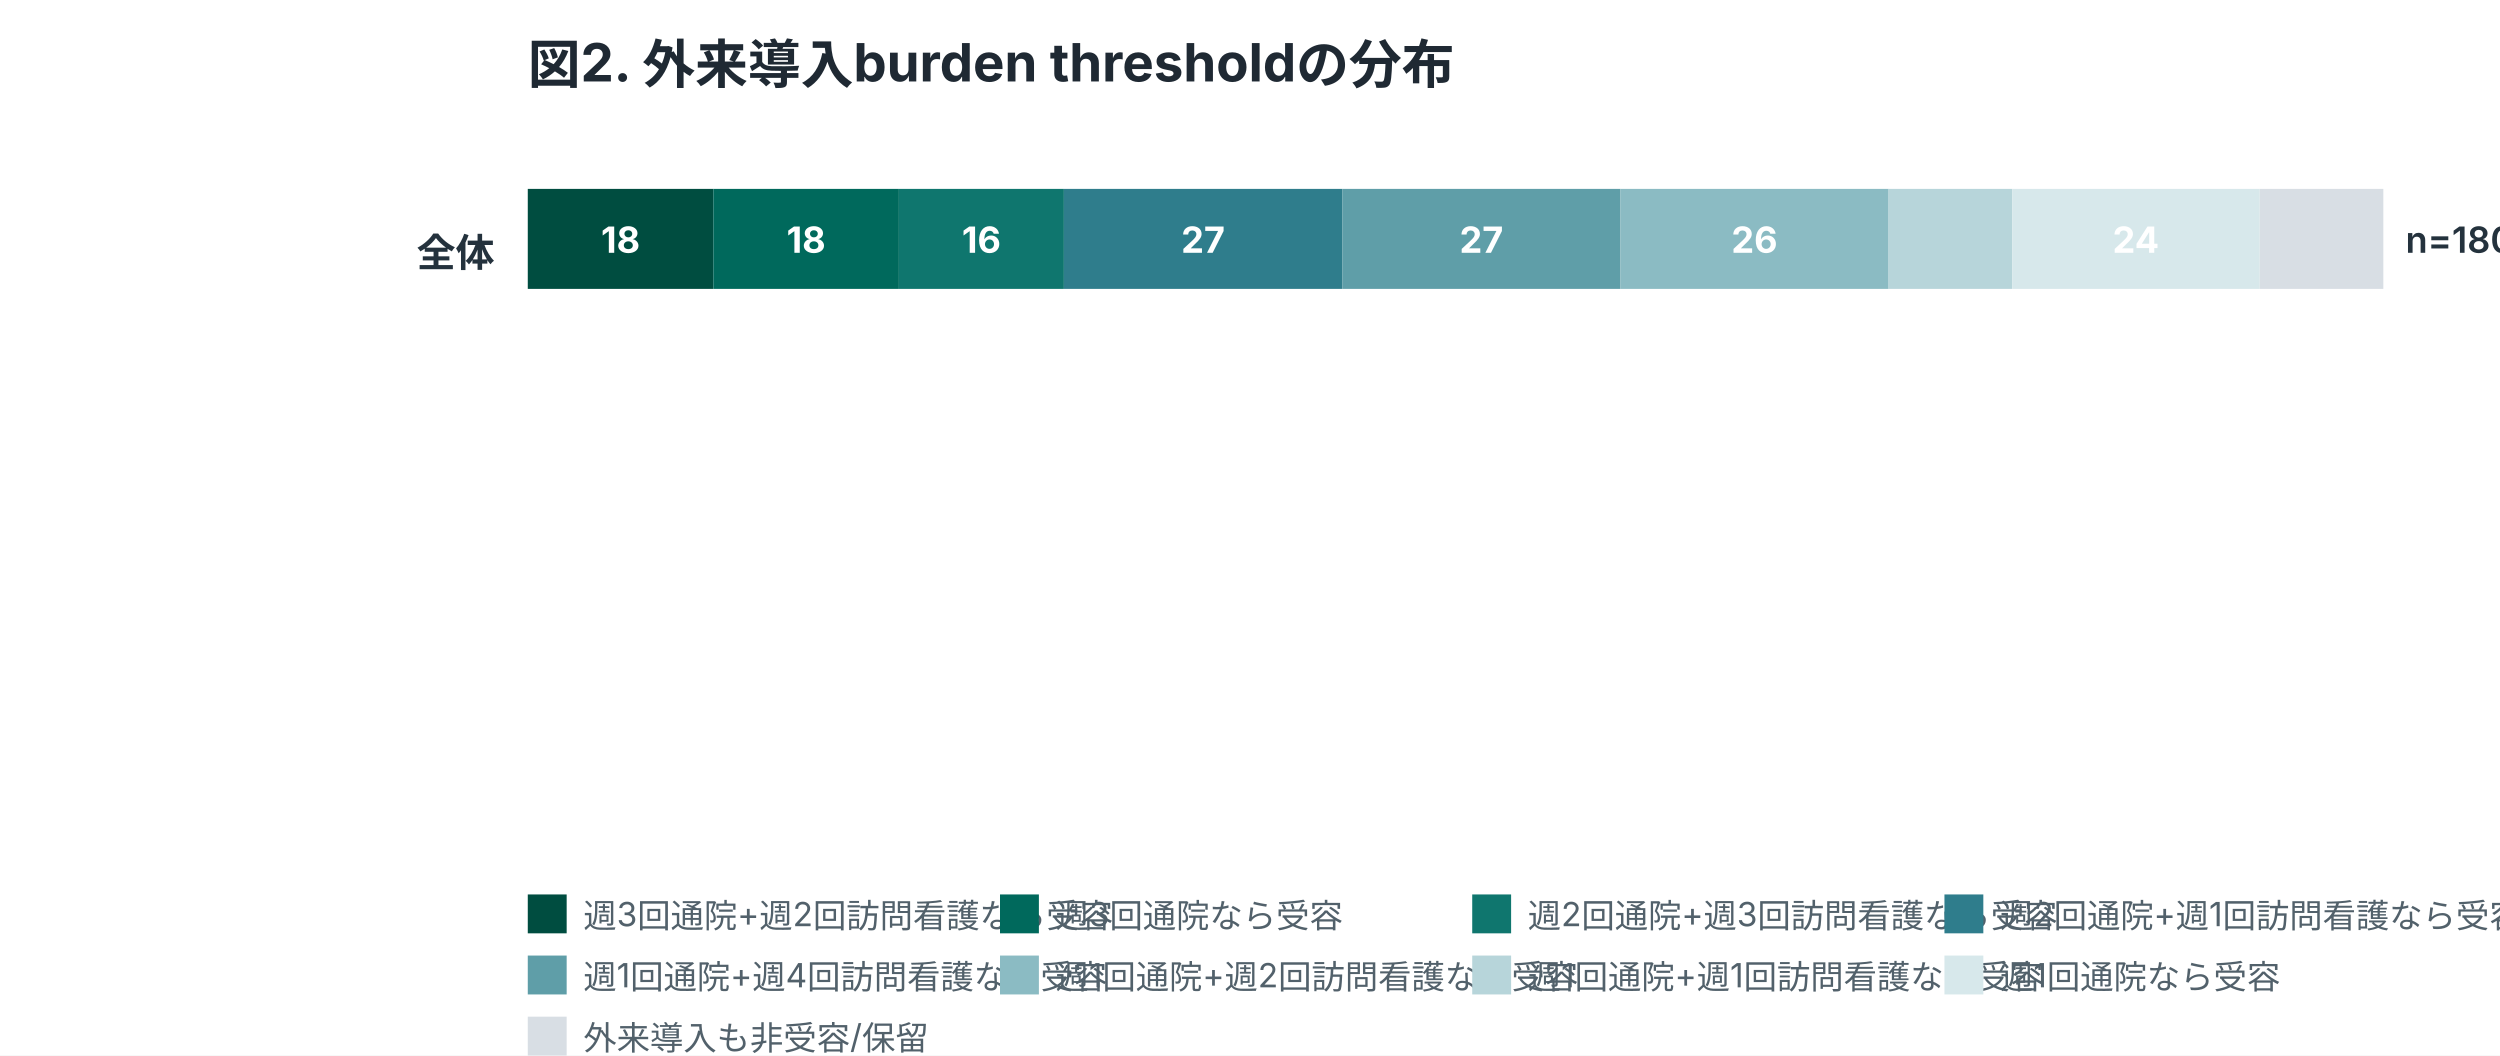
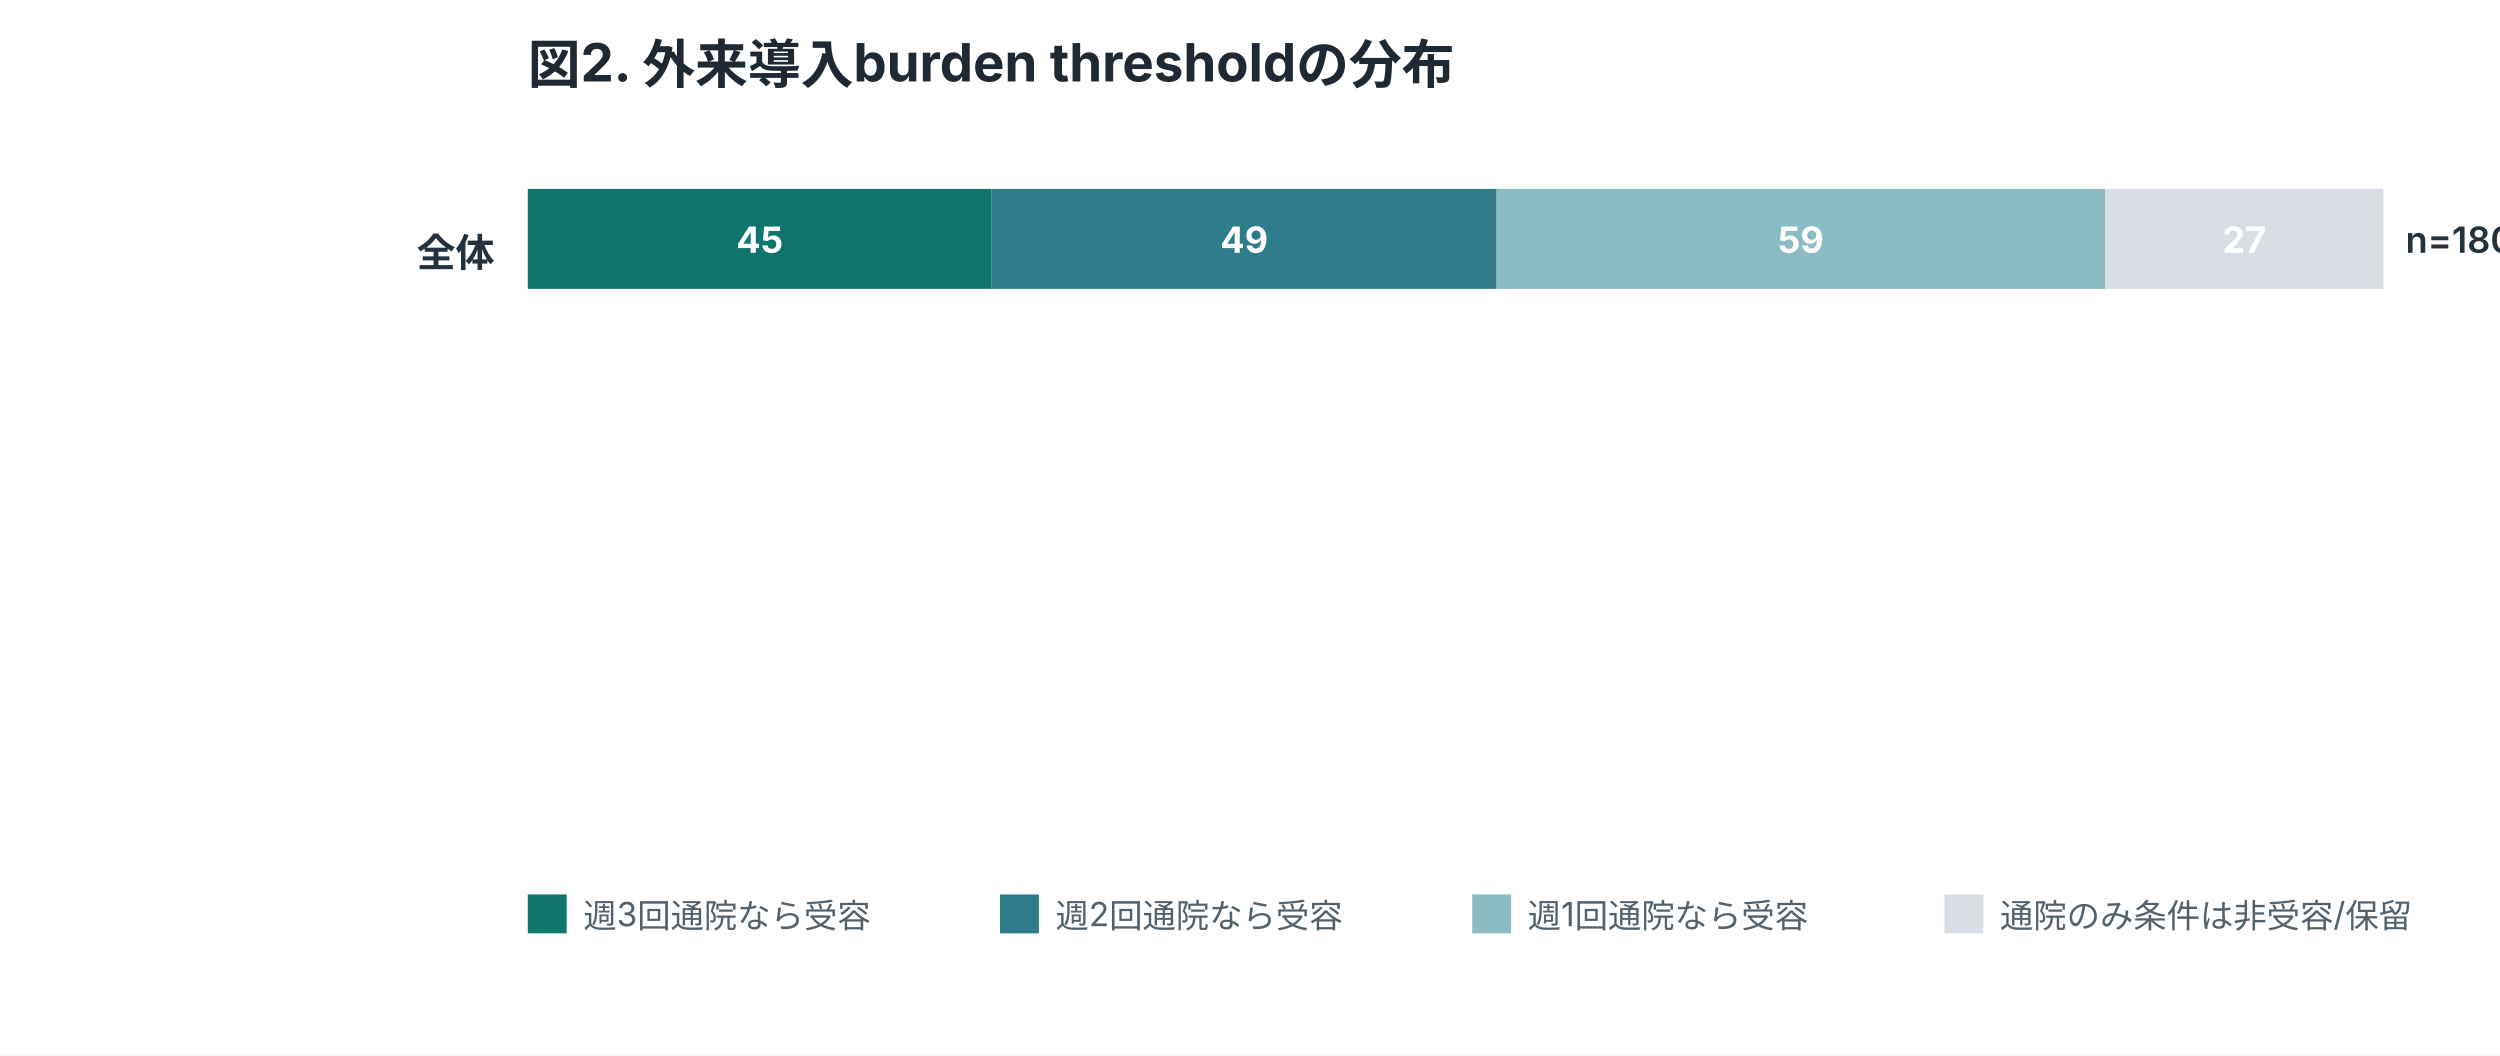
<svg xmlns="http://www.w3.org/2000/svg" width="900" height="380" viewBox="0 0 900 380" role="img">
  <style>
.title{font:700 19px -apple-system,BlinkMacSystemFont,"Segoe UI",sans-serif;fill:#1f2933}
.label{font:600 14px -apple-system,BlinkMacSystemFont,"Segoe UI",sans-serif;fill:#24323d}
.num{font:600 13px -apple-system,BlinkMacSystemFont,"Segoe UI",sans-serif;fill:#24323d}
.axis,.legend,.note{font:12px -apple-system,BlinkMacSystemFont,"Segoe UI",sans-serif;fill:#52616b}
.inside{font:700 13px -apple-system,BlinkMacSystemFont,"Segoe UI",sans-serif;fill:white}
.big{font:700 34px -apple-system,BlinkMacSystemFont,"Segoe UI",sans-serif;fill:#1f2933}
</style>
  <rect width="100%" height="100%" fill="white" />
  <text x="190" y="30" class="title">図2. 外来導入burden thresholdの分布</text>
  <text x="178" y="96" text-anchor="end" class="label">全体</text>
-   <rect x="190.0" y="68" width="66.8" height="36" fill="#004d40" />
-   <text x="223.4" y="91" text-anchor="middle" class="inside">18</text>
-   <rect x="256.8" y="68" width="66.8" height="36" fill="#00695c" />
-   <text x="290.2" y="91" text-anchor="middle" class="inside">18</text>
-   <rect x="323.6" y="68" width="59.4" height="36" fill="#0f766e" />
-   <text x="353.3" y="91" text-anchor="middle" class="inside">16</text>
-   <rect x="383.0" y="68" width="100.2" height="36" fill="#2f7d8c" />
-   <text x="433.1" y="91" text-anchor="middle" class="inside">27</text>
-   <rect x="483.2" y="68" width="100.2" height="36" fill="#5f9ea8" />
-   <text x="533.3" y="91" text-anchor="middle" class="inside">27</text>
-   <rect x="583.4" y="68" width="96.5" height="36" fill="#8bbbc3" />
-   <text x="631.6" y="91" text-anchor="middle" class="inside">26</text>
-   <rect x="679.9" y="68" width="44.5" height="36" fill="#b7d5da" />
-   <rect x="724.4" y="68" width="89.1" height="36" fill="#d7e8eb" />
-   <text x="768.9" y="91" text-anchor="middle" class="inside">24</text>
-   <rect x="813.5" y="68" width="44.5" height="36" fill="#d8dee4" />
+   <rect x="190.0" y="68" width="167.0" height="36" fill="#0f766e" />
+   <text x="273.5" y="91" text-anchor="middle" class="inside">45</text>
+   <rect x="357.0" y="68" width="181.8" height="36" fill="#2f7d8c" />
+   <text x="447.9" y="91" text-anchor="middle" class="inside">49</text>
+   <rect x="538.8" y="68" width="219.0" height="36" fill="#8bbbc3" />
+   <text x="648.3" y="91" text-anchor="middle" class="inside">59</text>
+   <rect x="757.8" y="68" width="100.2" height="36" fill="#d8dee4" />
+   <text x="807.9" y="91" text-anchor="middle" class="inside">27</text>
  <text x="866" y="91" class="num">n=180</text>
-   <rect x="190" y="322" width="14" height="14" fill="#004d40" />
-   <text x="210" y="334" class="legend">週3回通院+週2回訪問看護なら受容</text>
-   <rect x="360" y="322" width="14" height="14" fill="#00695c" />
-   <text x="380" y="334" class="legend">週3回通院なら受容</text>
-   <rect x="530" y="322" width="14" height="14" fill="#0f766e" />
-   <text x="550" y="334" class="legend">週2回通院+週3回訪問看護なら受容</text>
-   <rect x="700" y="322" width="14" height="14" fill="#2f7d8c" />
-   <text x="720" y="334" class="legend">週2回通院+週1回訪問看護なら受容</text>
-   <rect x="190" y="344" width="14" height="14" fill="#5f9ea8" />
-   <text x="210" y="356" class="legend">週1回通院+週4回訪問看護なら受容</text>
-   <rect x="360" y="344" width="14" height="14" fill="#8bbbc3" />
-   <text x="380" y="356" class="legend">週1回通院+週2回訪問看護なら受容</text>
-   <rect x="530" y="344" width="14" height="14" fill="#b7d5da" />
-   <text x="550" y="356" class="legend">週1回通院+週1回訪問看護なら受容</text>
-   <rect x="700" y="344" width="14" height="14" fill="#d7e8eb" />
-   <text x="720" y="356" class="legend">週1回通院なら受容</text>
-   <rect x="190" y="366" width="14" height="14" fill="#d8dee4" />
-   <text x="210" y="378" class="legend">外来導入も非受容/保留</text>
+   <rect x="190" y="322" width="14" height="14" fill="#0f766e" />
+   <text x="210" y="334" class="legend">週3回通院なら受容</text>
+   <rect x="360" y="322" width="14" height="14" fill="#2f7d8c" />
+   <text x="380" y="334" class="legend">週2回通院なら受容</text>
+   <rect x="530" y="322" width="14" height="14" fill="#8bbbc3" />
+   <text x="550" y="334" class="legend">週1回通院なら受容</text>
+   <rect x="700" y="322" width="14" height="14" fill="#d8dee4" />
+   <text x="720" y="334" class="legend">通院のみ条件は非受容/保留</text>
</svg>
